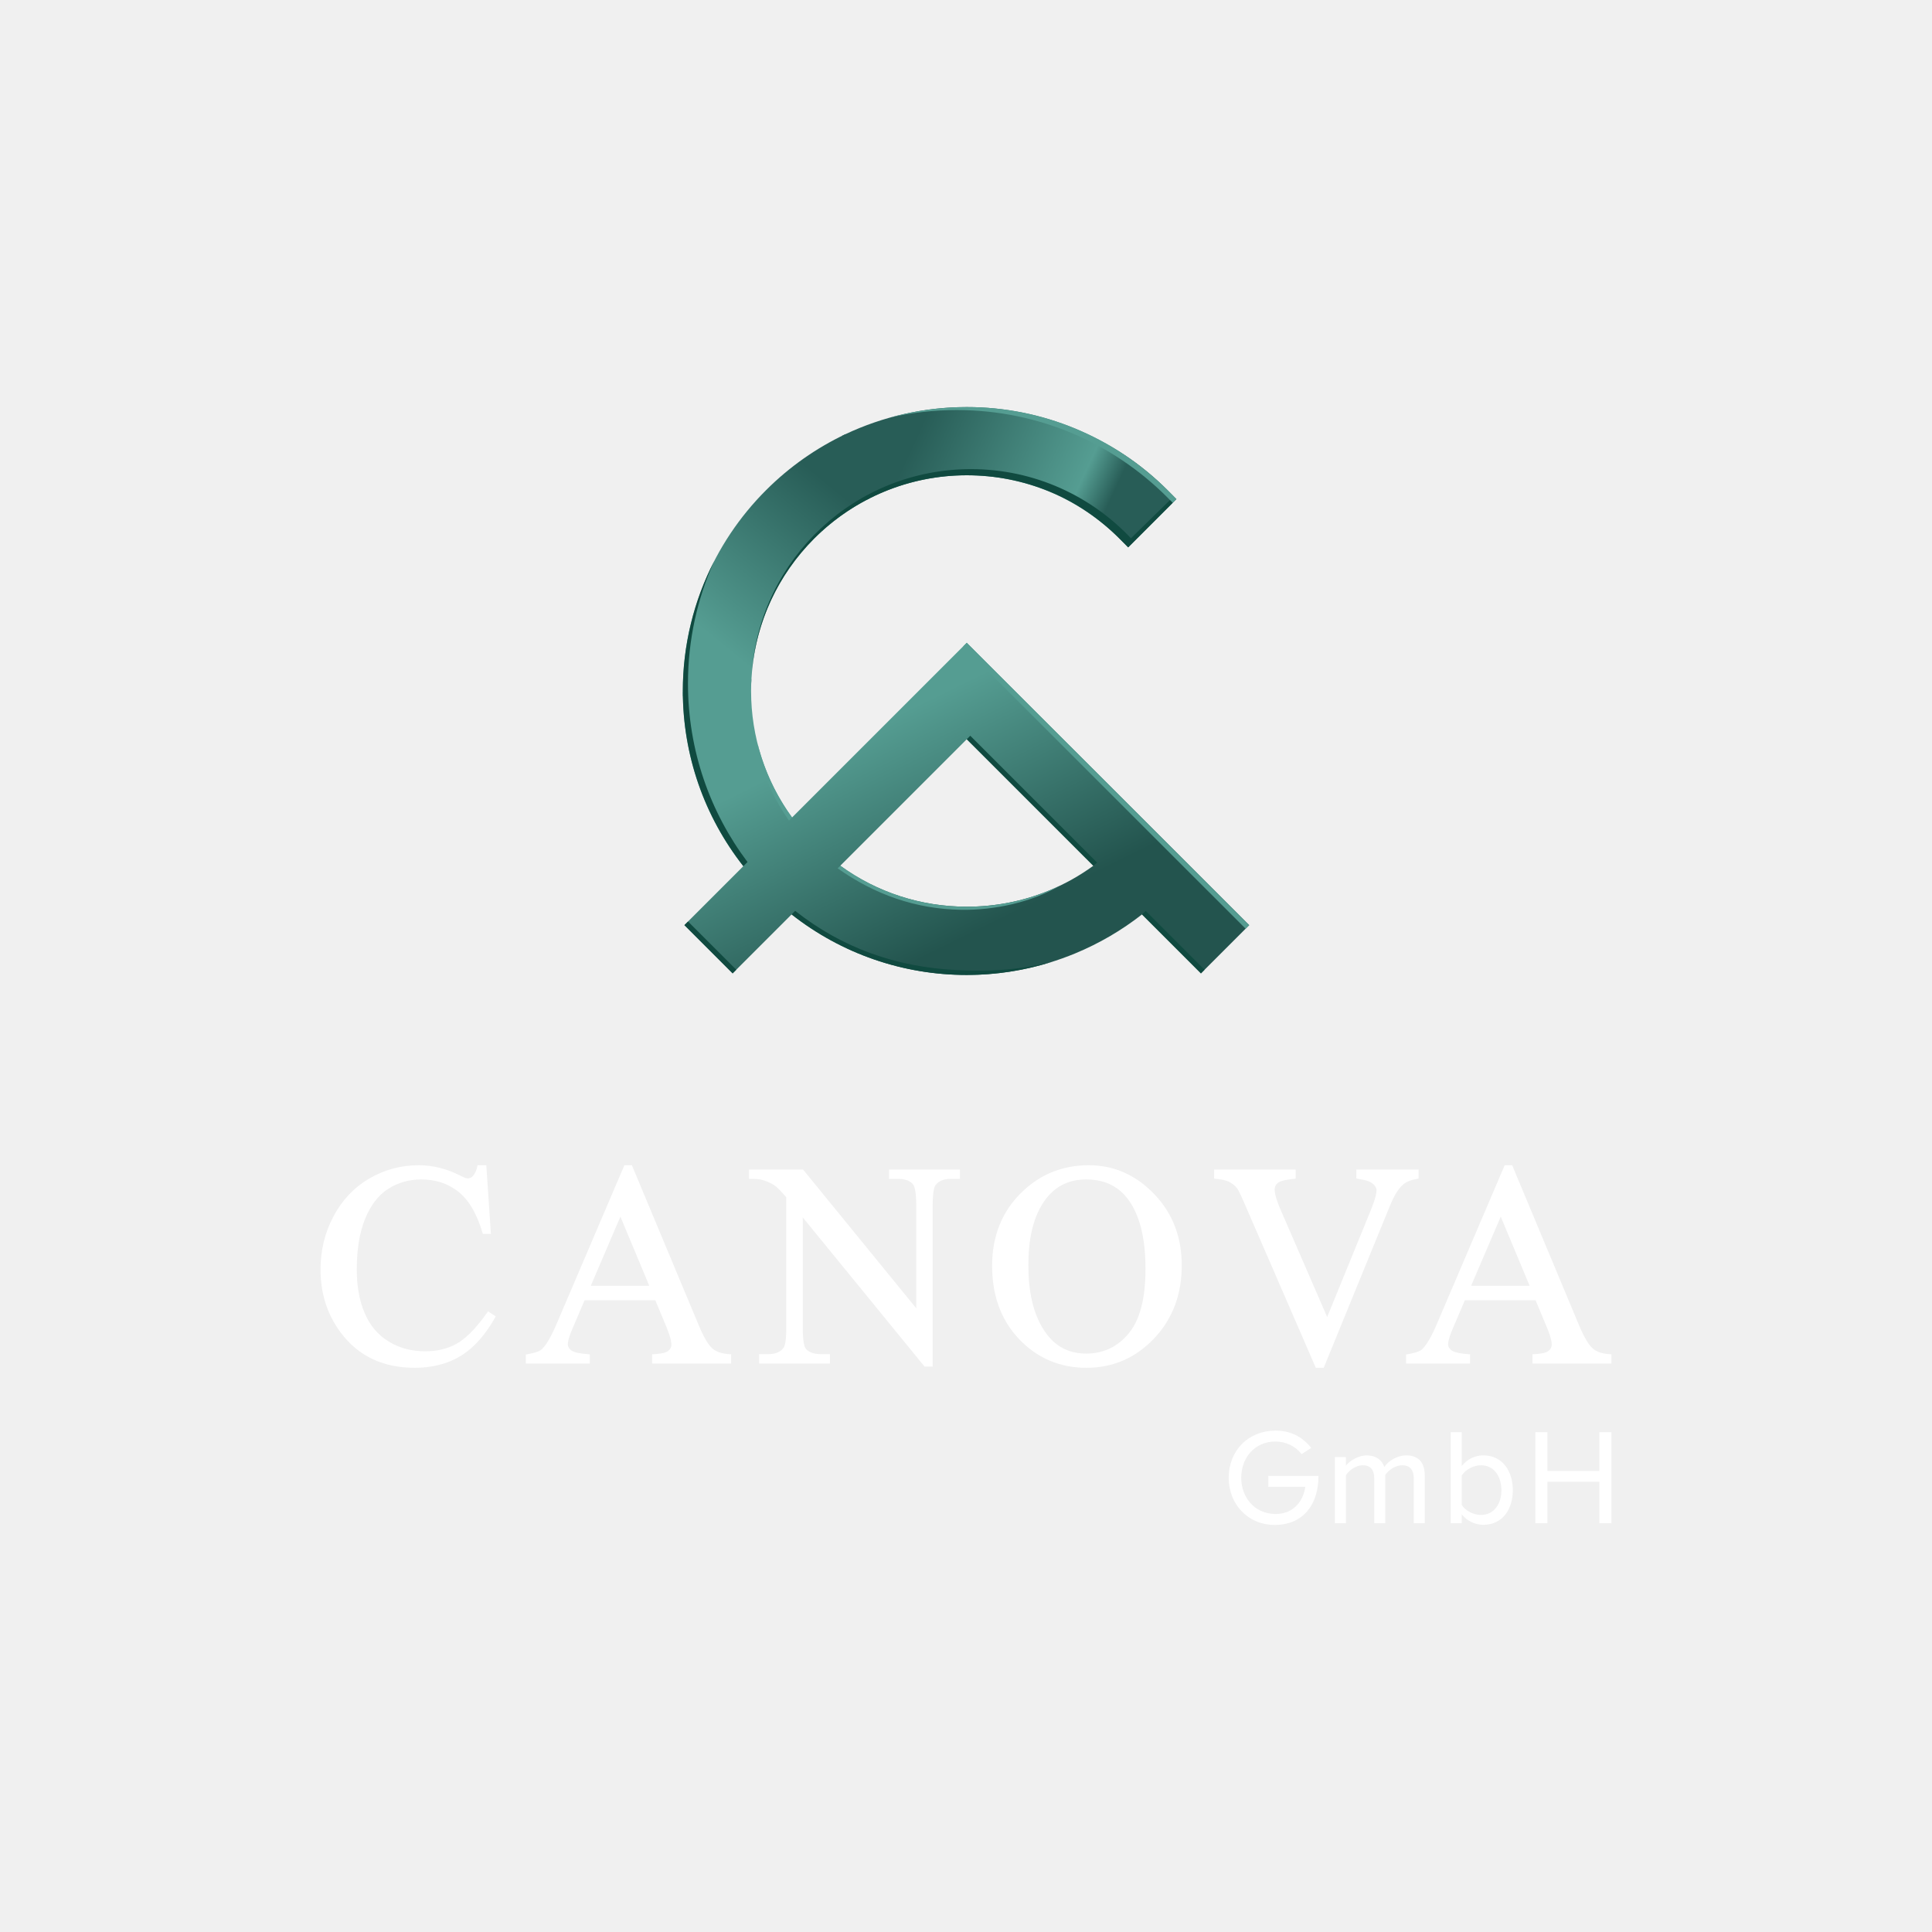
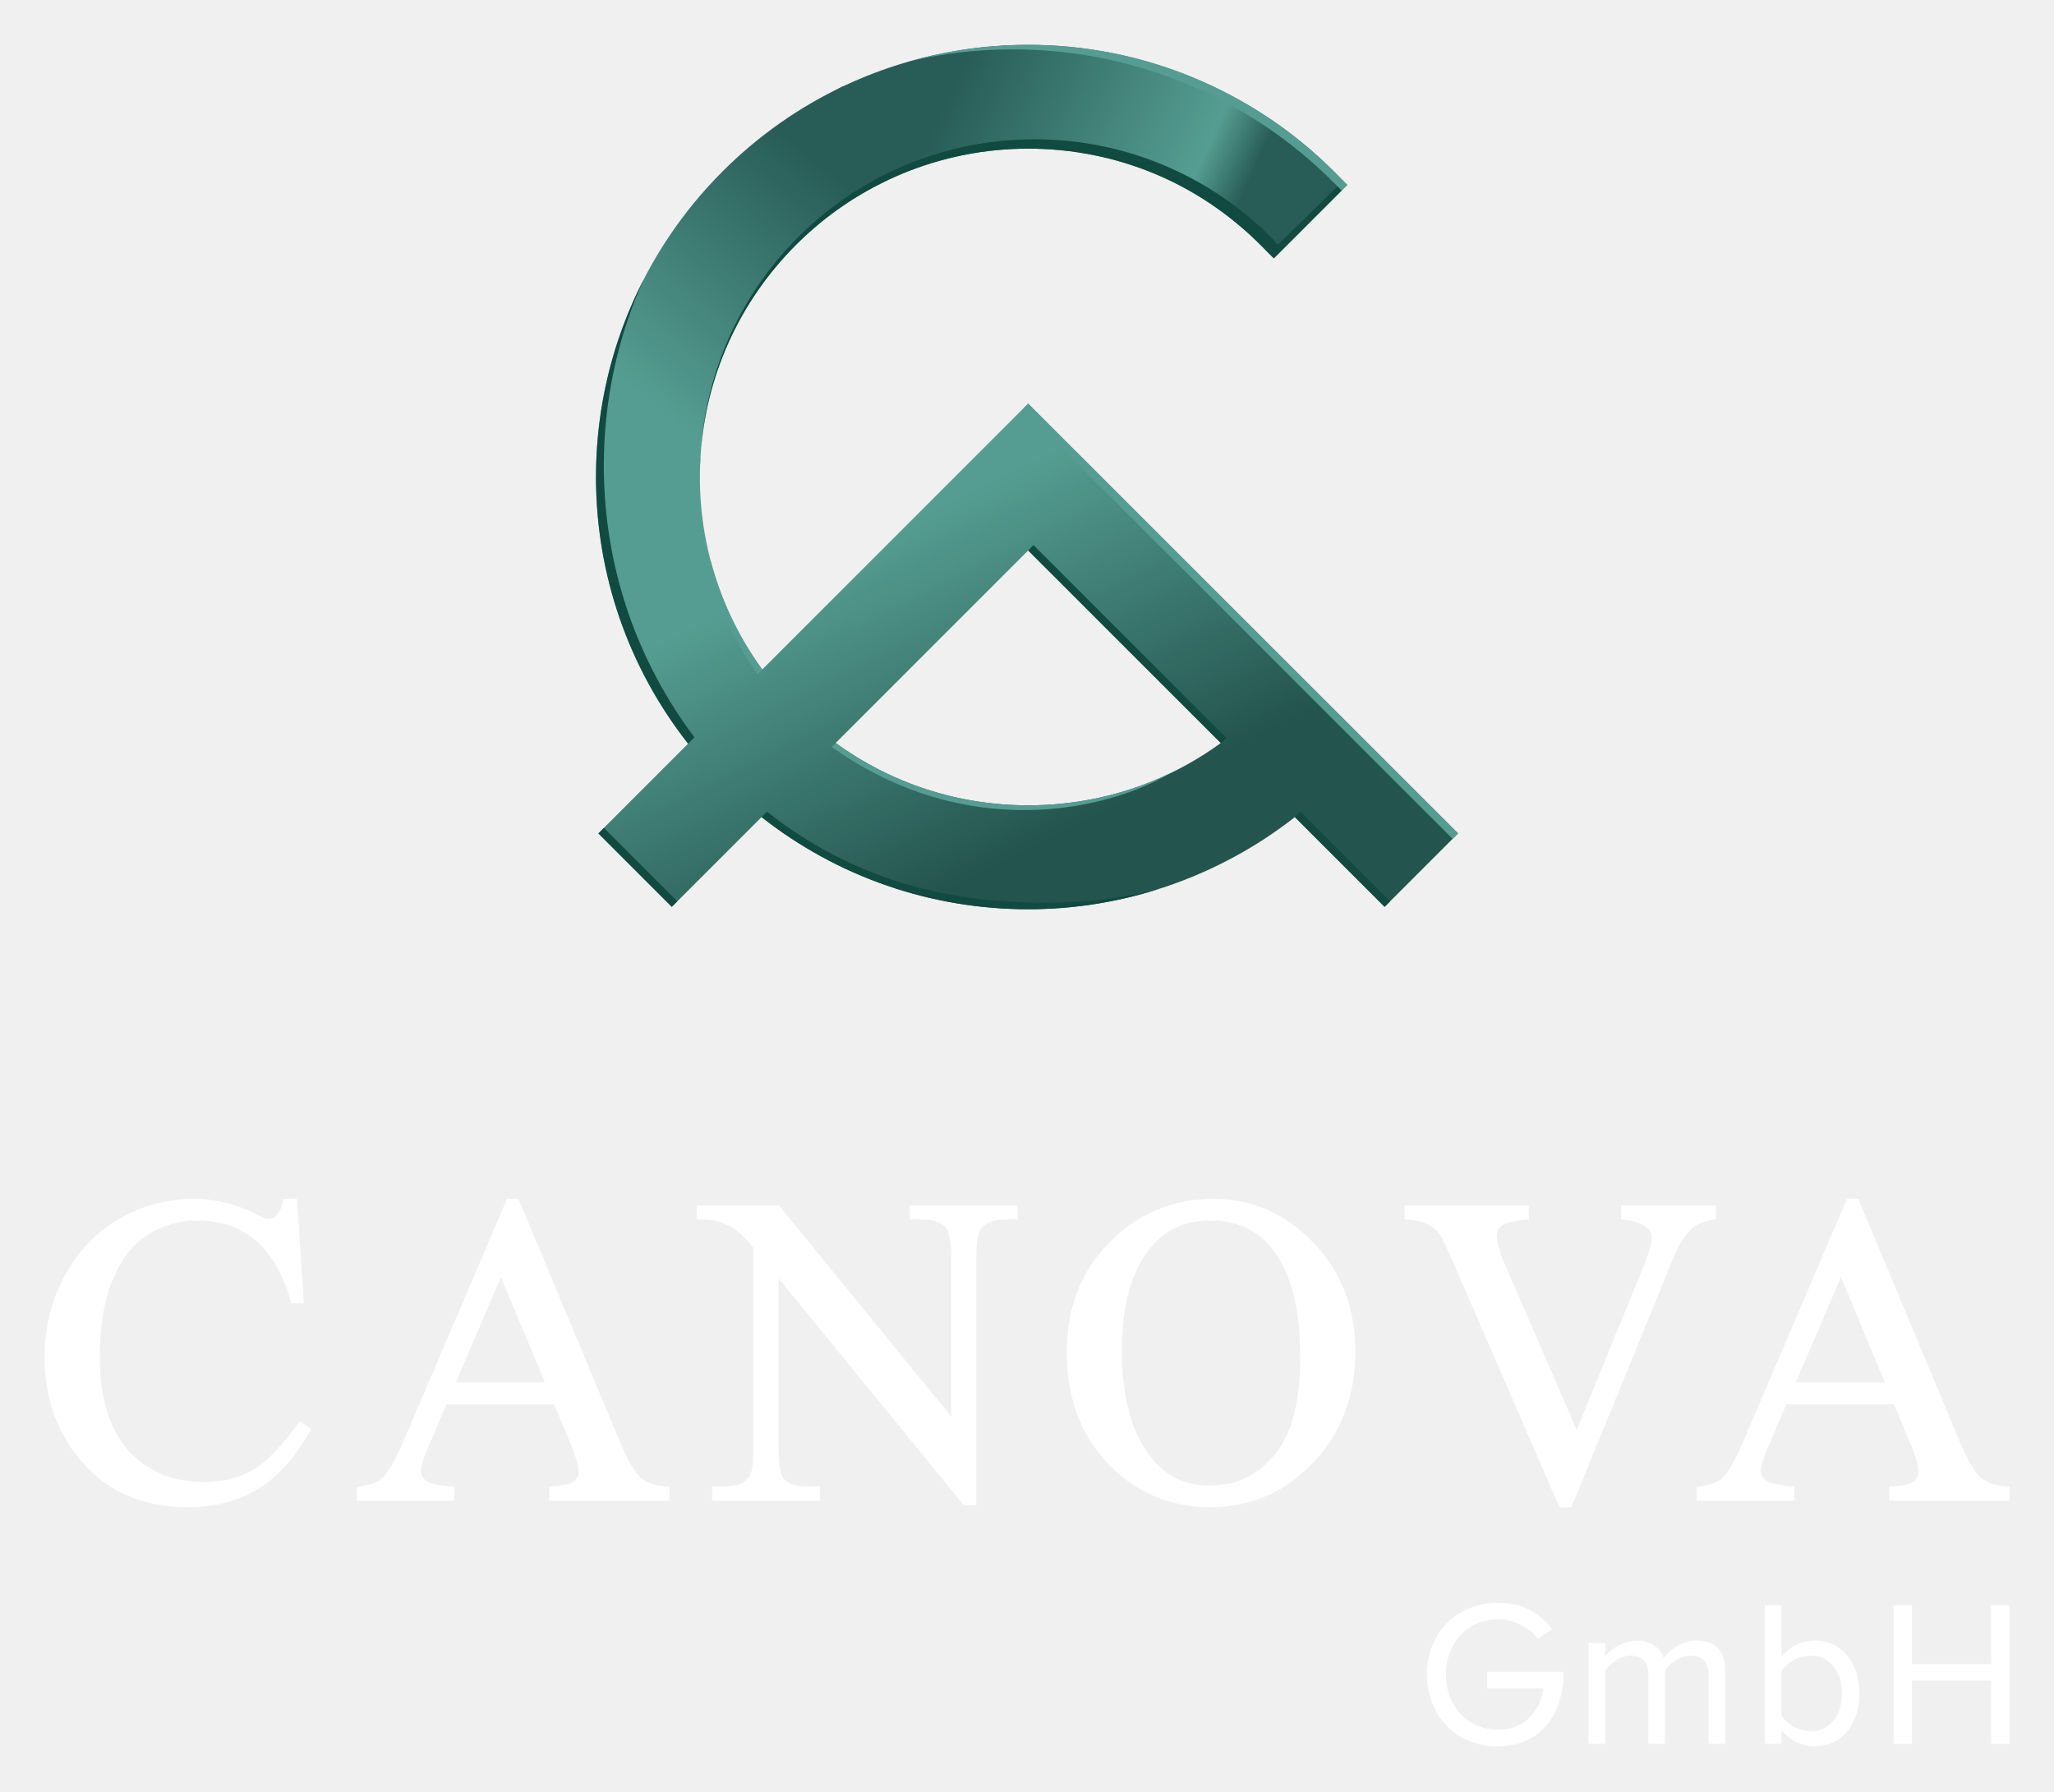
- <svg xmlns="http://www.w3.org/2000/svg" xml:space="preserve" width="33in" height="33in" version="1.1" shape-rendering="geometricPrecision" text-rendering="geometricPrecision" image-rendering="optimizeQuality" fill-rule="evenodd" clip-rule="evenodd" viewBox="0 0 33000 33000" id="svg24">
+ <svg xmlns="http://www.w3.org/2000/svg" xml:space="preserve" version="1.1" shape-rendering="geometricPrecision" text-rendering="geometricPrecision" image-rendering="optimizeQuality" fill-rule="evenodd" clip-rule="evenodd" viewBox="4975 6450 23050 20100">
  <defs id="defs7">
    <linearGradient id="id0" gradientUnits="userSpaceOnUse" x1="15665.4" y1="7423.54" x2="18812" y2="8877.7">
      <stop offset="0" stop-opacity="1" stop-color="#285D57" id="stop1" />
      <stop offset="0.831" stop-opacity="1" stop-color="#559D92" id="stop2" />
      <stop offset="1" stop-opacity="1" stop-color="#285D57" id="stop3" />
    </linearGradient>
    <linearGradient id="id1" gradientUnits="userSpaceOnUse" x1="12216.7" y1="10928.2" x2="14300.5" y2="8381.7">
      <stop offset="0" stop-opacity="1" stop-color="#559D92" id="stop4" />
      <stop offset="1" stop-opacity="1" stop-color="#285D57" id="stop5" />
    </linearGradient>
    <linearGradient id="id2" gradientUnits="userSpaceOnUse" x1="15634.7" y1="12052" x2="17365.4" y2="15579.2">
      <stop offset="0" stop-opacity="1" stop-color="#559D92" id="stop6" />
      <stop offset="1" stop-opacity="1" stop-color="#23544E" id="stop7" />
    </linearGradient>
  </defs>
  <g id="Layer_x0020_1">
    <g id="_1440746729376">
      <g id="g16">
        <path fill="url(#id0)" d="M14439 7417c642,-303 1348,-464 2074,-464 637,0 1266,124 1854,368 589,244 1125,601 1576,1052l151 152 -824 824 -151 -152c-342,-342 -748,-616 -1195,-801 -448,-185 -926,-278 -1411,-278 -584,0 -1150,137 -1659,394 -14,7 -27,14 -40,20l-431 -1088c19,-9 38,-18 56,-27z" id="path7" />
        <path fill="url(#id1)" d="M11664 11822l-1 -19c0,-1291 509,-2518 1421,-3430 399,-399 857,-720 1355,-956l415 1095c-346,174 -665,405 -946,685 -645,645 -1024,1496 -1073,2401 -2,20 -3,41 -3,61l-1168 234c0,-24 0,-48 0,-71z" id="path8" />
        <path fill="url(#id2)" d="M19506 15619c-347,272 -731,496 -1139,665 -588,244 -1217,369 -1854,369 -1090,0 -2138,-363 -2992,-1034l-1007 1007 -824 -824 1007 -1007c-667,-849 -1029,-1889 -1033,-2973l1171 -224c-4,68 -6,136 -6,205 0,781 244,1533 700,2160l2984 -2984 412 412 4412 4411 -824 824 -1007 -1007zm-831 -831l-2162 -2161 -2160 2160c627,456 1379,700 2160,700 485,0 963,-92 1411,-278 266,-110 518,-252 751,-421z" id="path9" />
        <polygon fill="#B0D8FF" points="16452,11040 21276,15863 21337,15802 16925,11391 16513,10979 " id="polygon9" style="fill:#559d92;fill-opacity:1" />
        <path fill="#104A40" d="M16513 12627l2162 2161c17,-13 49,-41 65,-54l-2167 -2167 -60 60zm2993 2992l1007 1007 62 -62 -1005 -1005c-15,13 -48,45 -64,60z" id="path10" />
        <path fill="#B0D8FF" d="M16513 15487c-781,0 -1533,-244 -2160,-700l-45 45c632,447 1332,695 2108,708 558,9 1196,-123 1695,-415 -61,30 -124,58 -187,84 -448,186 -926,278 -1411,278z" id="path11" style="fill:#559d92;fill-opacity:1" />
        <path fill="#B0D8FF" d="M12946 12727c47,412 227,854 530,1289l53 -53c-272,-374 -469,-793 -583,-1236z" id="path12" style="fill:#559d92;fill-opacity:1" />
        <path fill="#104A40" d="M16329 16569c-1023,-53 -1940,-374 -2747,-1011l-61 61c854,671 1902,1034 2992,1034 494,0 983,-75 1452,-223 -601,150 -1129,166 -1636,139z" id="path13" />
        <polygon fill="#8DBFF0" points="12514,16626 12576,16564 11752,15740 11690,15802 " id="polygon13" style="fill:#104a40;fill-opacity:1" />
        <path fill="#8DBFF0" d="M12768 14724c-639,-849 -1017,-1905 -1017,-3049 0,-747 161,-1456 450,-2095 -350,680 -538,1440 -538,2223 0,1090 363,2138 1034,2992l71 -71z" id="path14" style="fill:#104a40;fill-opacity:1" />
        <path fill="#8DBFF0" d="M16343 7004c1452,0 2761,609 3687,1585l64 -64 -151 -152c-451,-451 -987,-808 -1576,-1052 -588,-244 -1217,-368 -1854,-368 -447,0 -887,61 -1309,179 366,-84 747,-128 1139,-128z" id="path15" style="fill:#559d92;fill-opacity:1" />
        <path fill="#104A40" d="M19367 9249c-10,-11 -20,-22 -30,-33 10,11 20,22 30,33zm-32 -36c-685,-738 -1664,-1200 -2751,-1200 -1974,0 -3592,1525 -3741,3461 0,0 0,0 0,0 76,-859 450,-1662 1065,-2277 693,-693 1625,-1079 2605,-1079 485,0 963,93 1411,278 447,185 853,459 1195,801l151 152 99 -99 661 -661c-15,-15 -31,-31 -46,-47l-667 652 18 19z" id="path16" />
      </g>
      <g id="g24">
        <path fill="white" d="M22296 25396l-632 0 0 -186 856 0 0 8c0,468 -251,829 -747,829 -457,0 -786,-353 -786,-806 0,-465 337,-805 800,-805 248,0 449,97 604,289l5 7 -164 105 -5 -6c-104,-133 -271,-209 -440,-209 -353,0 -586,274 -586,619 0,342 236,619 586,619 288,0 467,-192 509,-464zm1365 -202l0 823 -188 0 0 -765c0,-135 -53,-224 -198,-224 -109,0 -226,80 -286,169l0 820 -188 0 0 -1130 188 0 0 147c79,-100 233,-175 355,-175 140,0 257,66 301,198 78,-115 234,-198 372,-198 221,0 319,131 319,345l0 813 -188 0 0 -765c0,-134 -55,-224 -198,-224 -109,0 -230,76 -289,166zm1306 -153c90,-113 222,-182 369,-182 338,0 504,282 504,594 0,314 -166,592 -504,592 -144,0 -280,-68 -369,-180l0 152 -188 0 0 -1555 188 0 0 579zm2351 269l-887 0 0 707 -206 0 0 -1555 206 0 0 663 887 0 0 -663 207 0 0 1555 -207 0 0 -707zm-2351 395c66,105 206,171 327,171 240,0 351,-205 351,-423 0,-217 -111,-425 -351,-425 -122,0 -261,71 -327,175l0 502z" id="path17" />
        <g id="g23">
          <path fill="white" d="M8385 21075l-78 -1172 -150 0 -6 28c-13,59 -37,118 -79,162 -24,23 -52,35 -86,35 -32,0 -99,-34 -126,-48 -222,-113 -458,-177 -707,-177 -303,0 -586,75 -848,229 -264,155 -465,373 -609,644 -150,282 -221,588 -221,908 0,391 104,752 337,1067 313,426 750,612 1272,612 278,0 549,-58 788,-205 249,-154 437,-392 579,-644l17 -29 -131 -86 -20 27c-131,184 -317,414 -516,525 -166,93 -349,130 -537,130 -223,0 -434,-50 -624,-166 -188,-115 -321,-278 -408,-479 -102,-234 -138,-494 -138,-748 0,-292 33,-606 146,-878 83,-202 207,-387 394,-506 171,-108 360,-158 561,-158 235,0 450,63 635,210 211,167 334,442 409,693l8 26 138 0z" id="path18" />
          <path fill="white" d="M10597 20781l493 1181 -999 0 506 -1181zm68 -878l-1149 2690c-57,133 -156,354 -262,454 -49,46 -180,73 -244,84l-29 5 0 154 1093 0 0 -157 -33 -3c-70,-5 -228,-20 -285,-65 -33,-26 -57,-59 -57,-102 0,-78 48,-197 79,-268l207 -486 1208 0 183 439c34,84 92,228 92,319 0,45 -19,79 -54,107 -53,43 -176,53 -241,56l-34 2 0 158 1349 0 0 -158 -33 -2c-103,-6 -210,-30 -289,-99 -97,-85 -188,-292 -237,-409l-1136 -2719 -128 0z" id="path19" />
          <path fill="white" d="M13430 20451l0 2241c0,74 -2,266 -46,329 -62,87 -168,109 -269,109l-149 0 0 160 1210 0 0 -160 -151 0c-92,0 -193,-18 -258,-88 -52,-61 -55,-274 -55,-350l0 -1897 2080 2547 139 0 0 -2767c0,-75 3,-266 47,-329 61,-88 166,-110 266,-110l152 0 0 -159 -1211 0 0 159 150 0c91,0 193,17 256,88 55,62 59,273 59,351l0 1771 -1933 -2369 -924 0 0 159 36 0c61,0 140,2 200,20 66,22 145,52 202,93 68,49 143,136 199,202z" id="path20" />
          <path fill="white" d="M18551 20146c280,0 519,91 696,312 262,326 319,814 319,1218 0,361 -48,813 -288,1101 -189,227 -429,343 -725,343 -269,0 -490,-100 -658,-311 -263,-331 -330,-789 -330,-1199 0,-394 63,-840 318,-1155 172,-211 397,-309 668,-309zm-1069 190c-371,344 -536,782 -536,1285 0,475 133,908 464,1255 312,326 697,487 1148,487 455,0 838,-170 1152,-498 331,-348 475,-773 475,-1251 0,-468 -146,-882 -472,-1220 -305,-317 -675,-491 -1117,-491 -427,0 -801,142 -1114,433z" id="path21" />
          <path fill="white" d="M21254 20550l1221 2813 135 0 1135 -2777c49,-120 118,-259 215,-348 63,-59 159,-87 242,-102l29 -6 0 -153 -1063 0 0 153 30 6c13,2 26,4 40,7l1 0c69,11 163,33 216,81 29,27 57,63 57,105 0,100 -72,280 -110,372l-733 1795 -790 -1820c-41,-93 -107,-255 -107,-358 0,-47 18,-84 54,-113 54,-45 205,-62 272,-69l33 -3 0 -156 -1393 0 0 156 32 3c72,6 157,19 222,50 54,26 99,62 136,108 17,22 35,58 47,83 28,57 54,115 79,173z" id="path22" />
          <path fill="white" d="M25634 20781l493 1181 -999 0 506 -1181zm67 -878l-1149 2690c-57,133 -155,354 -261,454 -49,46 -181,73 -244,84l-30 5 0 154 1093 0 0 -157 -33 -3c-70,-5 -227,-20 -284,-65 -33,-26 -58,-59 -58,-102 0,-78 49,-197 79,-268l207 -486 1208 0 183 439c35,84 93,228 93,319 0,45 -20,79 -55,107 -53,43 -175,53 -241,56l-33 2 0 158 1349 0 0 -158 -34 -2c-102,-6 -209,-30 -288,-99 -97,-85 -189,-292 -238,-409l-1136 -2719 -128 0z" id="path23" />
        </g>
      </g>
    </g>
  </g>
</svg>
